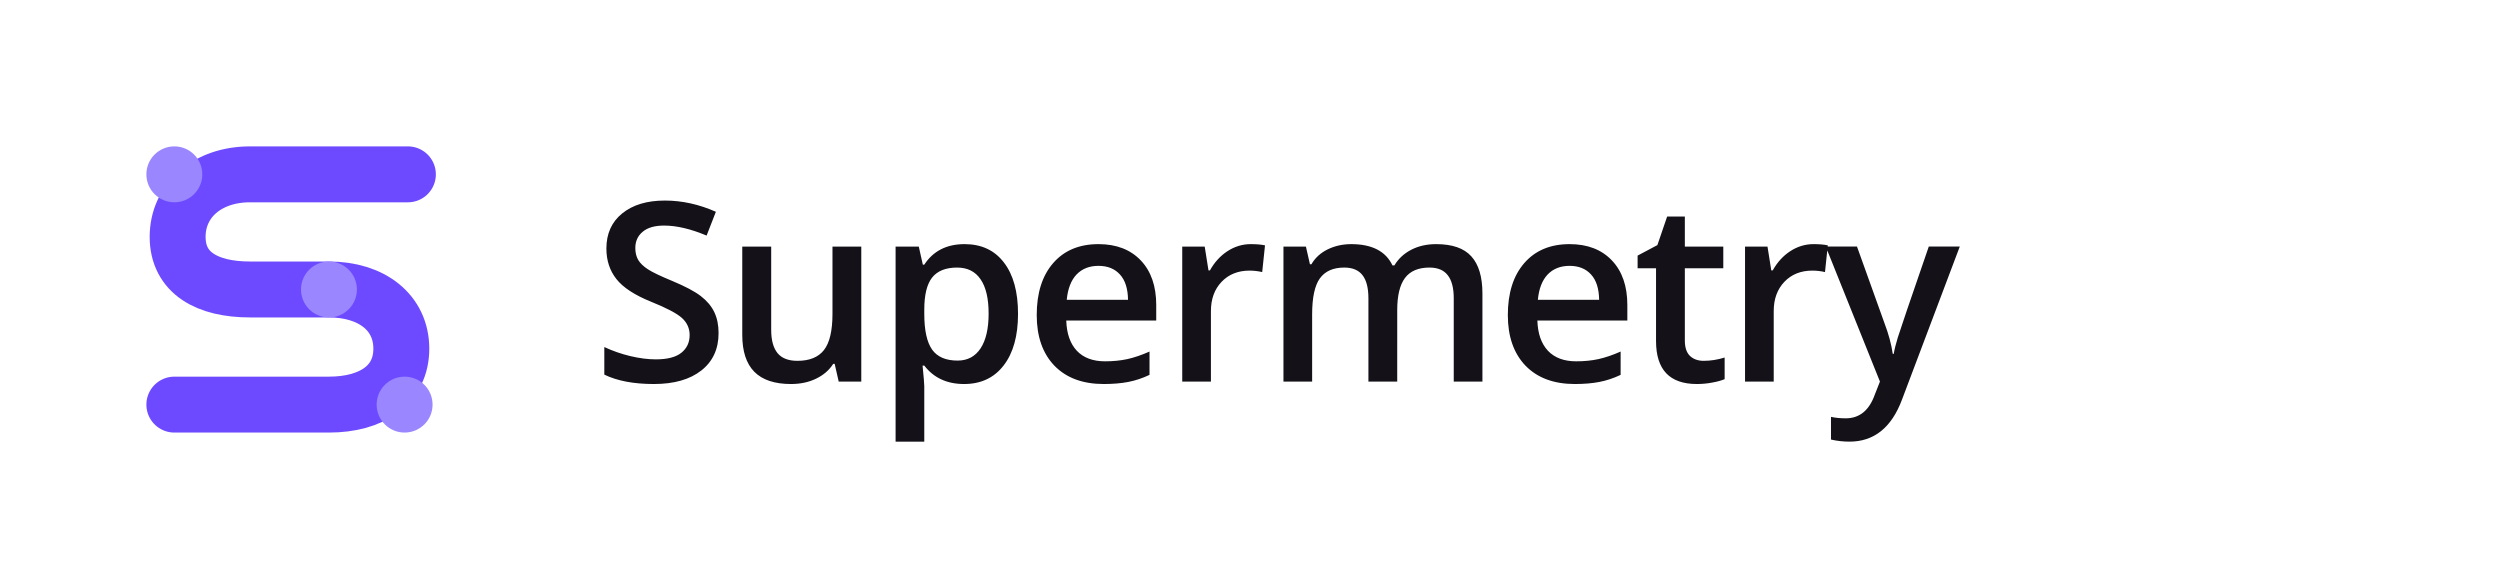
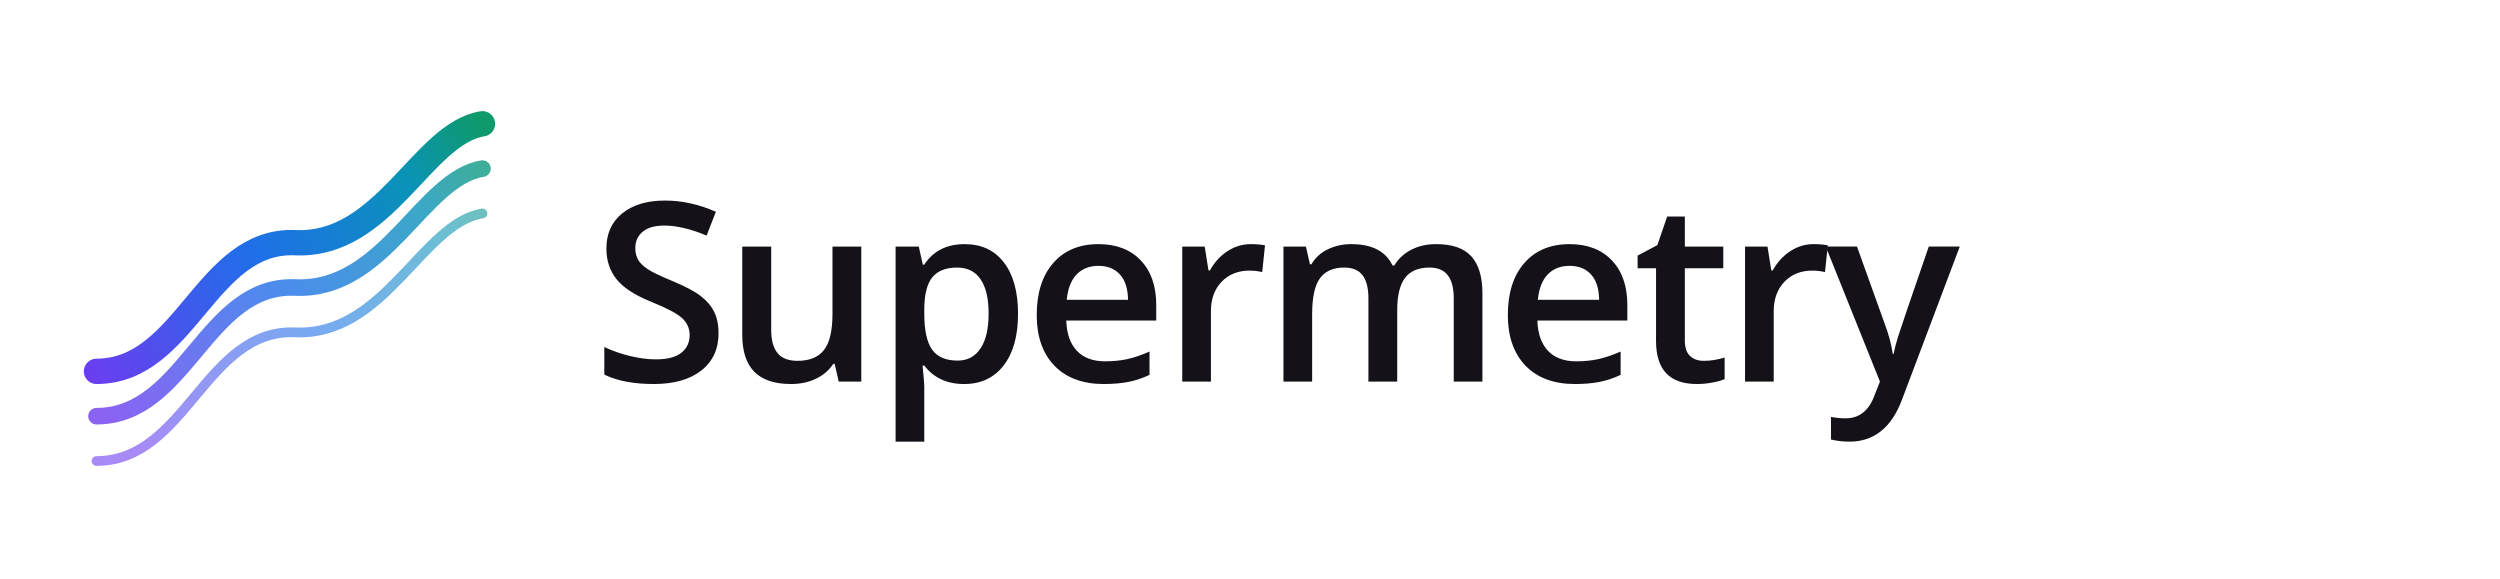
- <svg xmlns="http://www.w3.org/2000/svg" width="760" height="176" viewBox="0 0 760 176" role="img" aria-labelledby="title desc" version="1.1" id="svg3">
-   <defs id="defs3" />
-   <g transform="translate(24 24) scale(1.0)" id="g3">
-     <path d="M100 29H52C39 29 30 37 30 48s9 16 22 16h24c13 0 22 7 22 18s-9 17-22 17H29" fill="none" stroke="#6D4AFF" stroke-width="17" stroke-linecap="round" stroke-linejoin="round" id="path1" />
-     <path id="circle1" style="fill:#9a86ff" d="M 37.5,29 A 8.5,8.5 0 0 1 29,37.5 8.5,8.5 0 0 1 20.5,29 8.5,8.5 0 0 1 29,20.5 8.5,8.5 0 0 1 37.5,29 Z" />
-     <path id="circle2" style="fill:#9a86ff" d="M 84.5,64 A 8.5,8.5 0 0 1 76,72.5 8.5,8.5 0 0 1 67.5,64 8.5,8.5 0 0 1 76,55.5 8.5,8.5 0 0 1 84.5,64 Z" />
-     <path id="circle3" style="fill:#9a86ff" d="M 107.5,99 A 8.5,8.5 0 0 1 99,107.5 8.5,8.5 0 0 1 90.5,99 8.5,8.5 0 0 1 99,90.5 8.5,8.5 0 0 1 107.5,99 Z" />
-   </g>
+ <svg xmlns="http://www.w3.org/2000/svg" width="760" height="176" viewBox="0 0 760 176" role="img" aria-label="Supermetry">
+   <svg x="24" y="24" width="128" height="128" viewBox="40 72 432 432">
+     <defs>
+       <linearGradient id="mau" gradientUnits="userSpaceOnUse" x1="58" y1="400" x2="454" y2="120">
+         <stop offset="0" stop-color="#6d3cf0" />
+         <stop offset="0.45" stop-color="#1f6fe8" />
+         <stop offset="0.8" stop-color="#0a93b8" />
+         <stop offset="1" stop-color="#0f9a6c" />
+       </linearGradient>
+     </defs>
+     <path d="M58 372 C 150 372, 170 236, 262 240 S 392 128, 454 118" fill="none" stroke="url(#mau)" stroke-width="26" stroke-linecap="round" opacity="1" />
+     <path d="M58 418 C 150 418, 170 282, 262 286 S 392 174, 454 164" fill="none" stroke="url(#mau)" stroke-width="17" stroke-linecap="round" opacity="0.8" />
+     <path d="M58 464 C 150 464, 170 328, 262 332 S 392 220, 454 210" fill="none" stroke="url(#mau)" stroke-width="10" stroke-linecap="round" opacity="0.6" />
+   </svg>
  <path d="m 218.445,101.268 q 0,7.236 -5.232,11.355 -5.232,4.119 -14.436,4.119 -9.203,0 -15.066,-2.857 v -8.387 q 3.711,1.744 7.867,2.746 4.193,1.002 7.793,1.002 5.27,0 7.756,-2.004 2.523,-2.004 2.523,-5.381 0,-3.043 -2.301,-5.158 -2.301,-2.115 -9.5,-5.01 -7.422,-3.006 -10.465,-6.865 -3.043,-3.859 -3.043,-9.277 0,-6.791 4.824,-10.688 4.824,-3.896 12.951,-3.896 7.793,0 15.512,3.414 l -2.82,7.236 q -7.236,-3.043 -12.914,-3.043 -4.305,0 -6.531,1.893 -2.227,1.855 -2.227,4.936 0,2.115 0.891,3.637 0.891,1.484 2.932,2.82 2.041,1.336 7.348,3.525 5.975,2.486 8.758,4.639 2.783,2.152 4.082,4.861 1.299,2.709 1.299,6.383 z M 254.965,116 l -1.225,-5.381 h -0.445 q -1.818,2.857 -5.195,4.49 -3.34,1.633 -7.645,1.633 -7.459,0 -11.133,-3.711 -3.674,-3.711 -3.674,-11.244 V 74.957 h 8.795 v 25.309 q 0,4.713 1.93,7.088 1.93,2.338 6.049,2.338 5.492,0 8.053,-3.266 2.598,-3.303 2.598,-11.021 V 74.957 h 8.758 V 116 Z m 38.115,0.742 q -7.793,0 -12.098,-5.604 h -0.52 q 0.52,5.195 0.52,6.309 v 16.811 h -8.721 V 74.957 h 7.051 q 0.297,1.15 1.225,5.492 h 0.445 q 4.082,-6.234 12.246,-6.234 7.682,0 11.949,5.566 4.305,5.566 4.305,15.623 0,10.057 -4.379,15.697 -4.342,5.641 -12.023,5.641 z m -2.115,-35.402 q -5.195,0 -7.607,3.043 -2.375,3.043 -2.375,9.723 v 1.299 q 0,7.496 2.375,10.873 2.375,3.34 7.756,3.34 4.527,0 6.977,-3.711 2.449,-3.711 2.449,-10.576 0,-6.902 -2.449,-10.428 -2.412,-3.562 -7.125,-3.562 z m 44.572,35.402 q -9.574,0 -14.992,-5.566 -5.381,-5.604 -5.381,-15.4 0,-10.057 5.01,-15.809 5.01,-5.752 13.768,-5.752 8.127,0 12.84,4.936 4.713,4.936 4.713,13.582 v 4.713 h -27.35 q 0.186,5.975 3.229,9.203 3.043,3.191 8.572,3.191 3.637,0 6.754,-0.668 3.154,-0.705 6.754,-2.301 v 7.088 q -3.191,1.521 -6.457,2.152 -3.266,0.631 -7.459,0.631 z m -1.596,-35.922 q -4.156,0 -6.68,2.635 -2.486,2.635 -2.969,7.682 h 18.629 q -0.074,-5.084 -2.449,-7.682 -2.375,-2.635 -6.531,-2.635 z m 46.279,-6.605 q 2.635,0 4.342,0.371 l -0.854,8.127 q -1.855,-0.445 -3.859,-0.445 -5.232,0 -8.498,3.414 -3.229,3.414 -3.229,8.869 V 116 h -8.721 V 74.957 h 6.828 l 1.15,7.236 h 0.445 q 2.041,-3.674 5.307,-5.826 3.303,-2.152 7.088,-2.152 z M 424.756,116 h -8.758 V 90.691 q 0,-4.713 -1.781,-7.014 -1.781,-2.338 -5.566,-2.338 -5.047,0 -7.422,3.303 -2.338,3.266 -2.338,10.91 V 116 h -8.721 V 74.957 h 6.828 l 1.225,5.381 h 0.445 q 1.707,-2.932 4.936,-4.527 3.266,-1.596 7.162,-1.596 9.463,0 12.543,6.457 h 0.594 q 1.818,-3.043 5.121,-4.75 3.303,-1.707 7.57,-1.707 7.348,0 10.688,3.711 3.377,3.711 3.377,11.318 V 116 h -8.721 V 90.691 q 0,-4.713 -1.818,-7.014 -1.781,-2.338 -5.566,-2.338 -5.084,0 -7.459,3.191 -2.338,3.154 -2.338,9.723 z m 53.998,0.742 q -9.574,0 -14.992,-5.566 -5.381,-5.604 -5.381,-15.4 0,-10.057 5.01,-15.809 5.01,-5.752 13.768,-5.752 8.127,0 12.84,4.936 4.713,4.936 4.713,13.582 v 4.713 h -27.35 q 0.186,5.975 3.229,9.203 3.043,3.191 8.572,3.191 3.637,0 6.754,-0.668 3.154,-0.705 6.754,-2.301 v 7.088 q -3.191,1.521 -6.457,2.152 -3.266,0.631 -7.459,0.631 z M 477.158,80.82 q -4.156,0 -6.68,2.635 -2.486,2.635 -2.969,7.682 h 18.629 q -0.074,-5.084 -2.449,-7.682 -2.375,-2.635 -6.531,-2.635 z m 40.75,28.871 q 3.191,0 6.383,-1.002 v 6.568 q -1.447,0.631 -3.748,1.039 -2.264,0.445 -4.713,0.445 -12.395,0 -12.395,-13.062 V 81.562 h -5.604 v -3.859 l 6.012,-3.191 2.969,-8.684 h 5.381 v 9.129 h 11.689 V 81.562 h -11.689 v 21.969 q 0,3.154 1.559,4.676 1.596,1.484 4.156,1.484 z m 33.402,-35.477 q 2.635,0 4.342,0.371 l -0.854,8.127 q -1.855,-0.445 -3.859,-0.445 -5.232,0 -8.498,3.414 -3.229,3.414 -3.229,8.869 V 116 h -8.721 V 74.957 h 6.828 l 1.15,7.236 h 0.445 q 2.041,-3.674 5.307,-5.826 3.303,-2.152 7.088,-2.152 z m 3.715,0.742 h 9.5 l 8.35,23.268 q 1.893,4.973 2.523,9.352 h 0.297 q 0.334,-2.041 1.225,-4.936 0.891,-2.932 9.426,-27.684 h 9.426 l -17.553,46.498 q -4.787,12.803 -15.957,12.803 -2.895,0 -5.641,-0.631 v -6.902 q 1.967,0.445 4.49,0.445 6.309,0 8.869,-7.311 L 571.502,116 Z" id="text3" style="font-weight:600;font-size:76px;font-family:'Open Sans';letter-spacing:-2;fill:#141218" aria-label="Supermetry" />
</svg>
